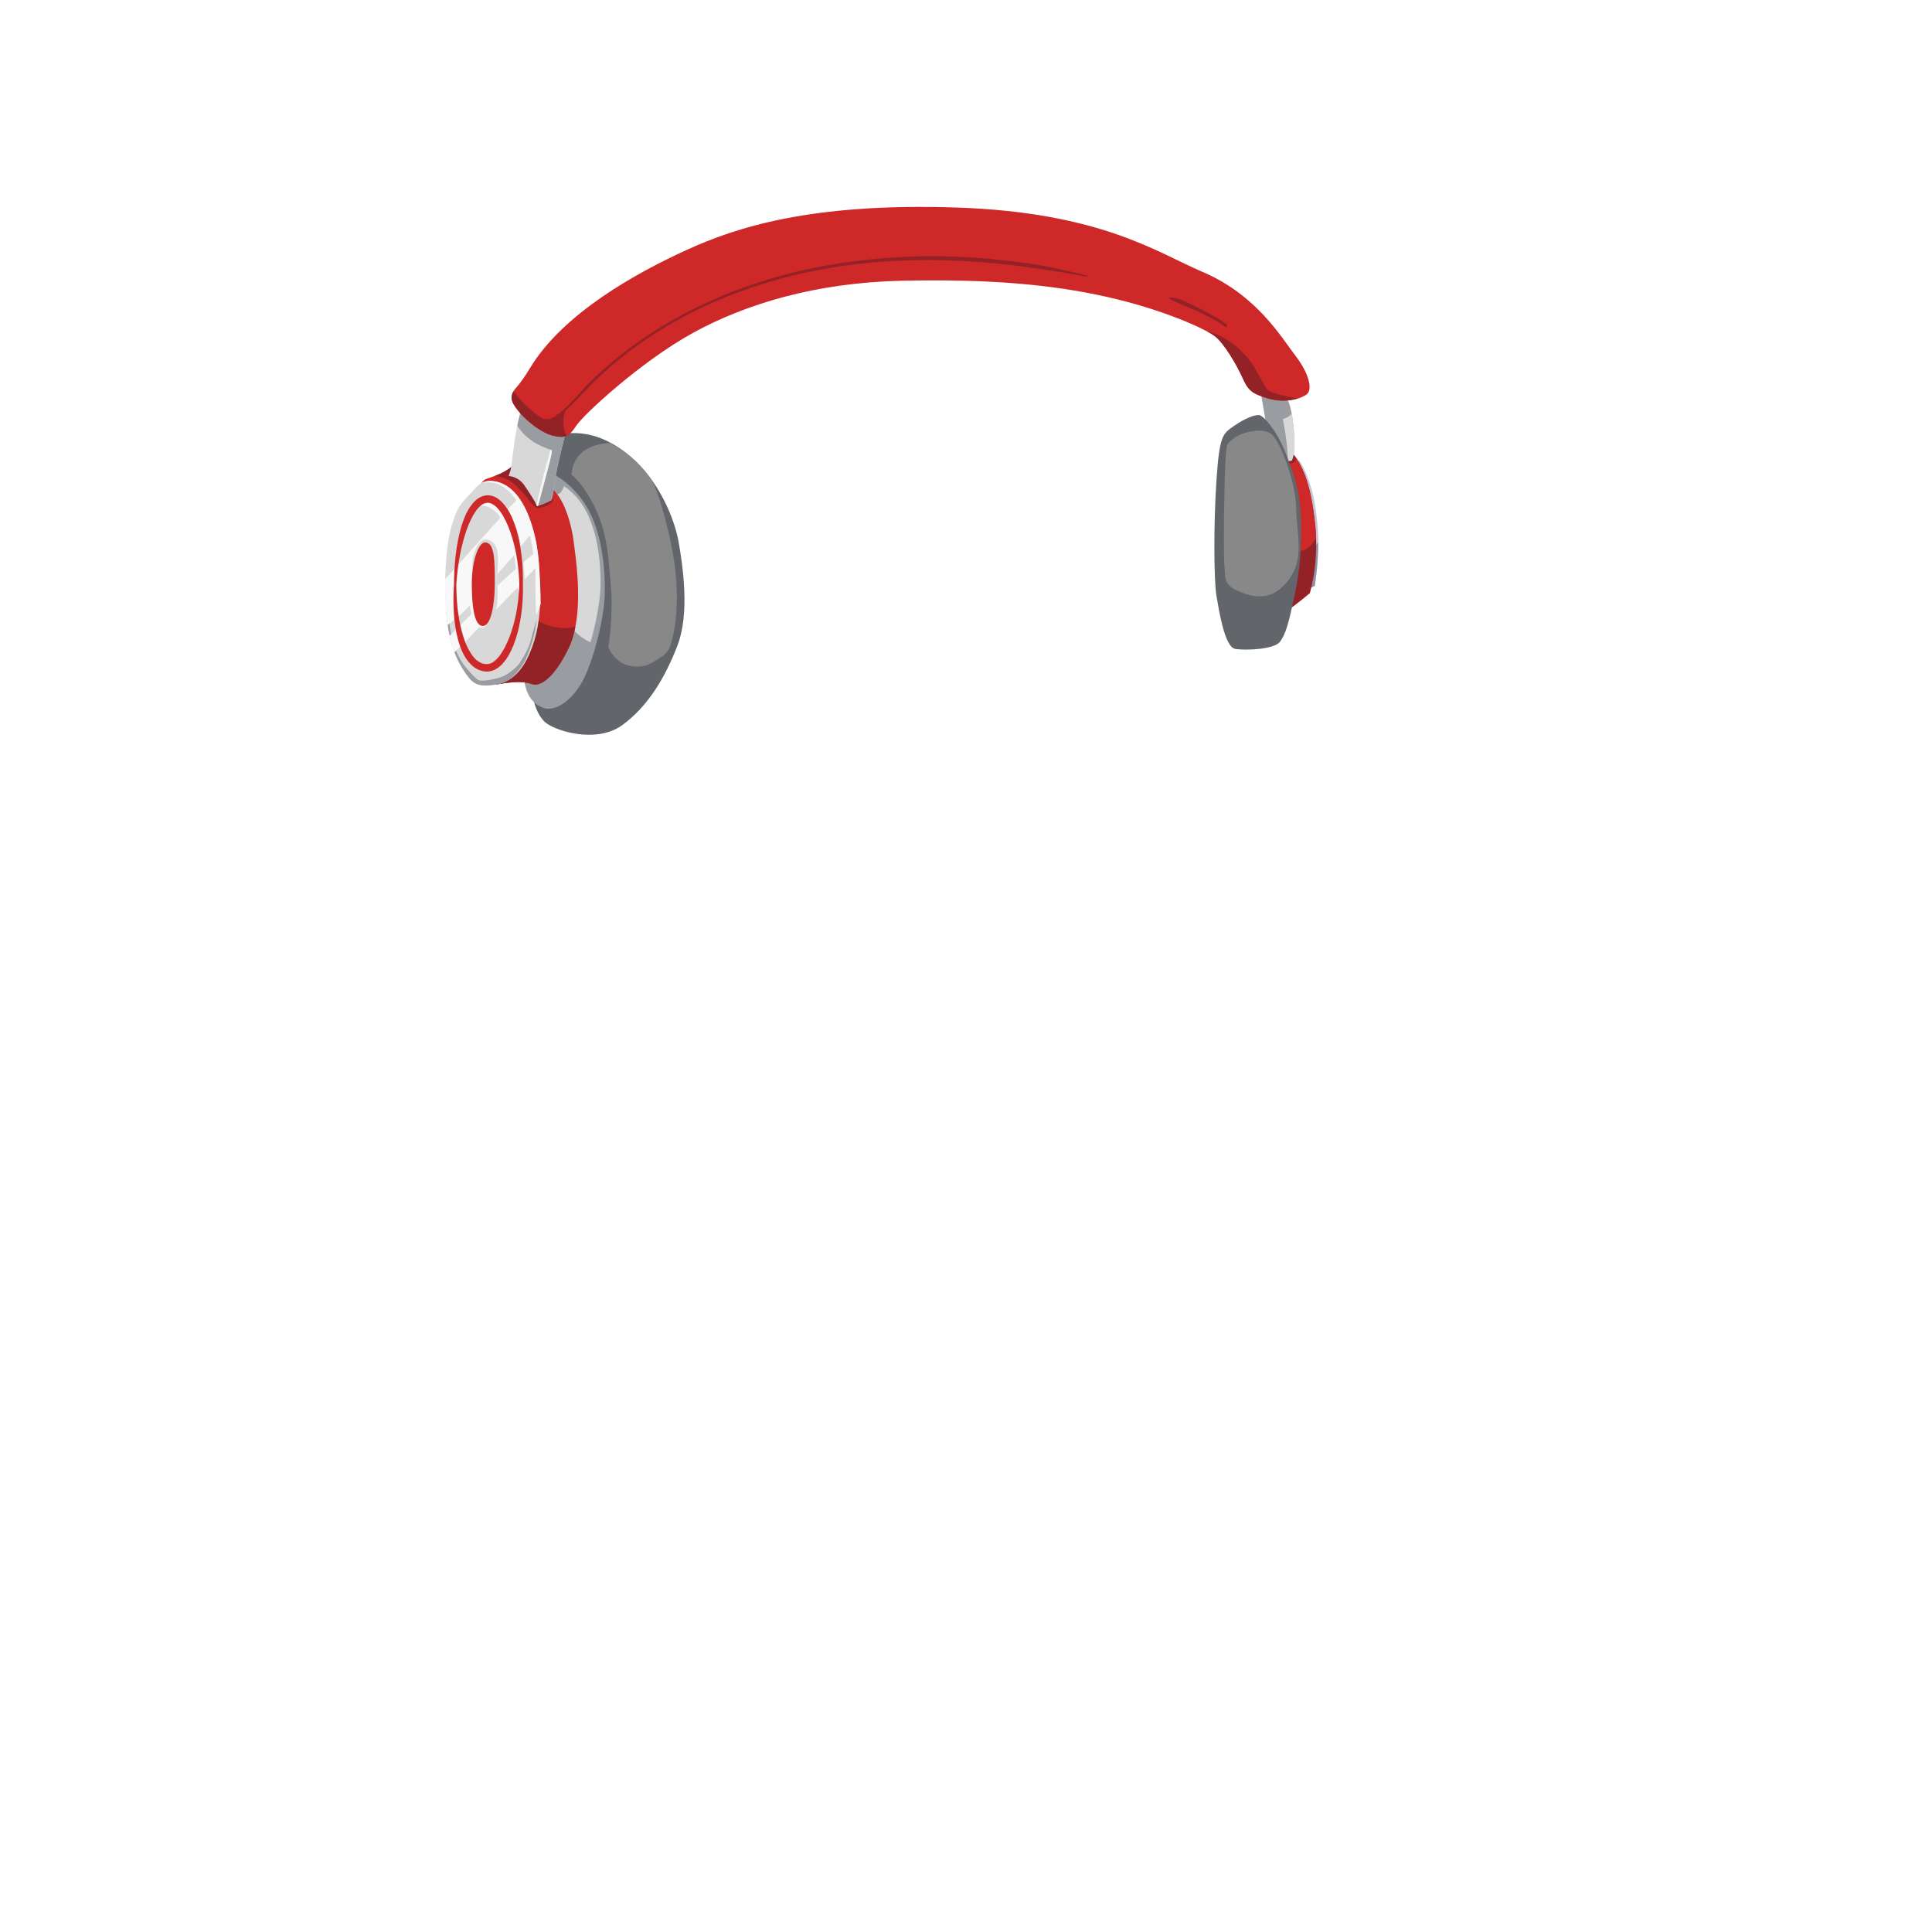
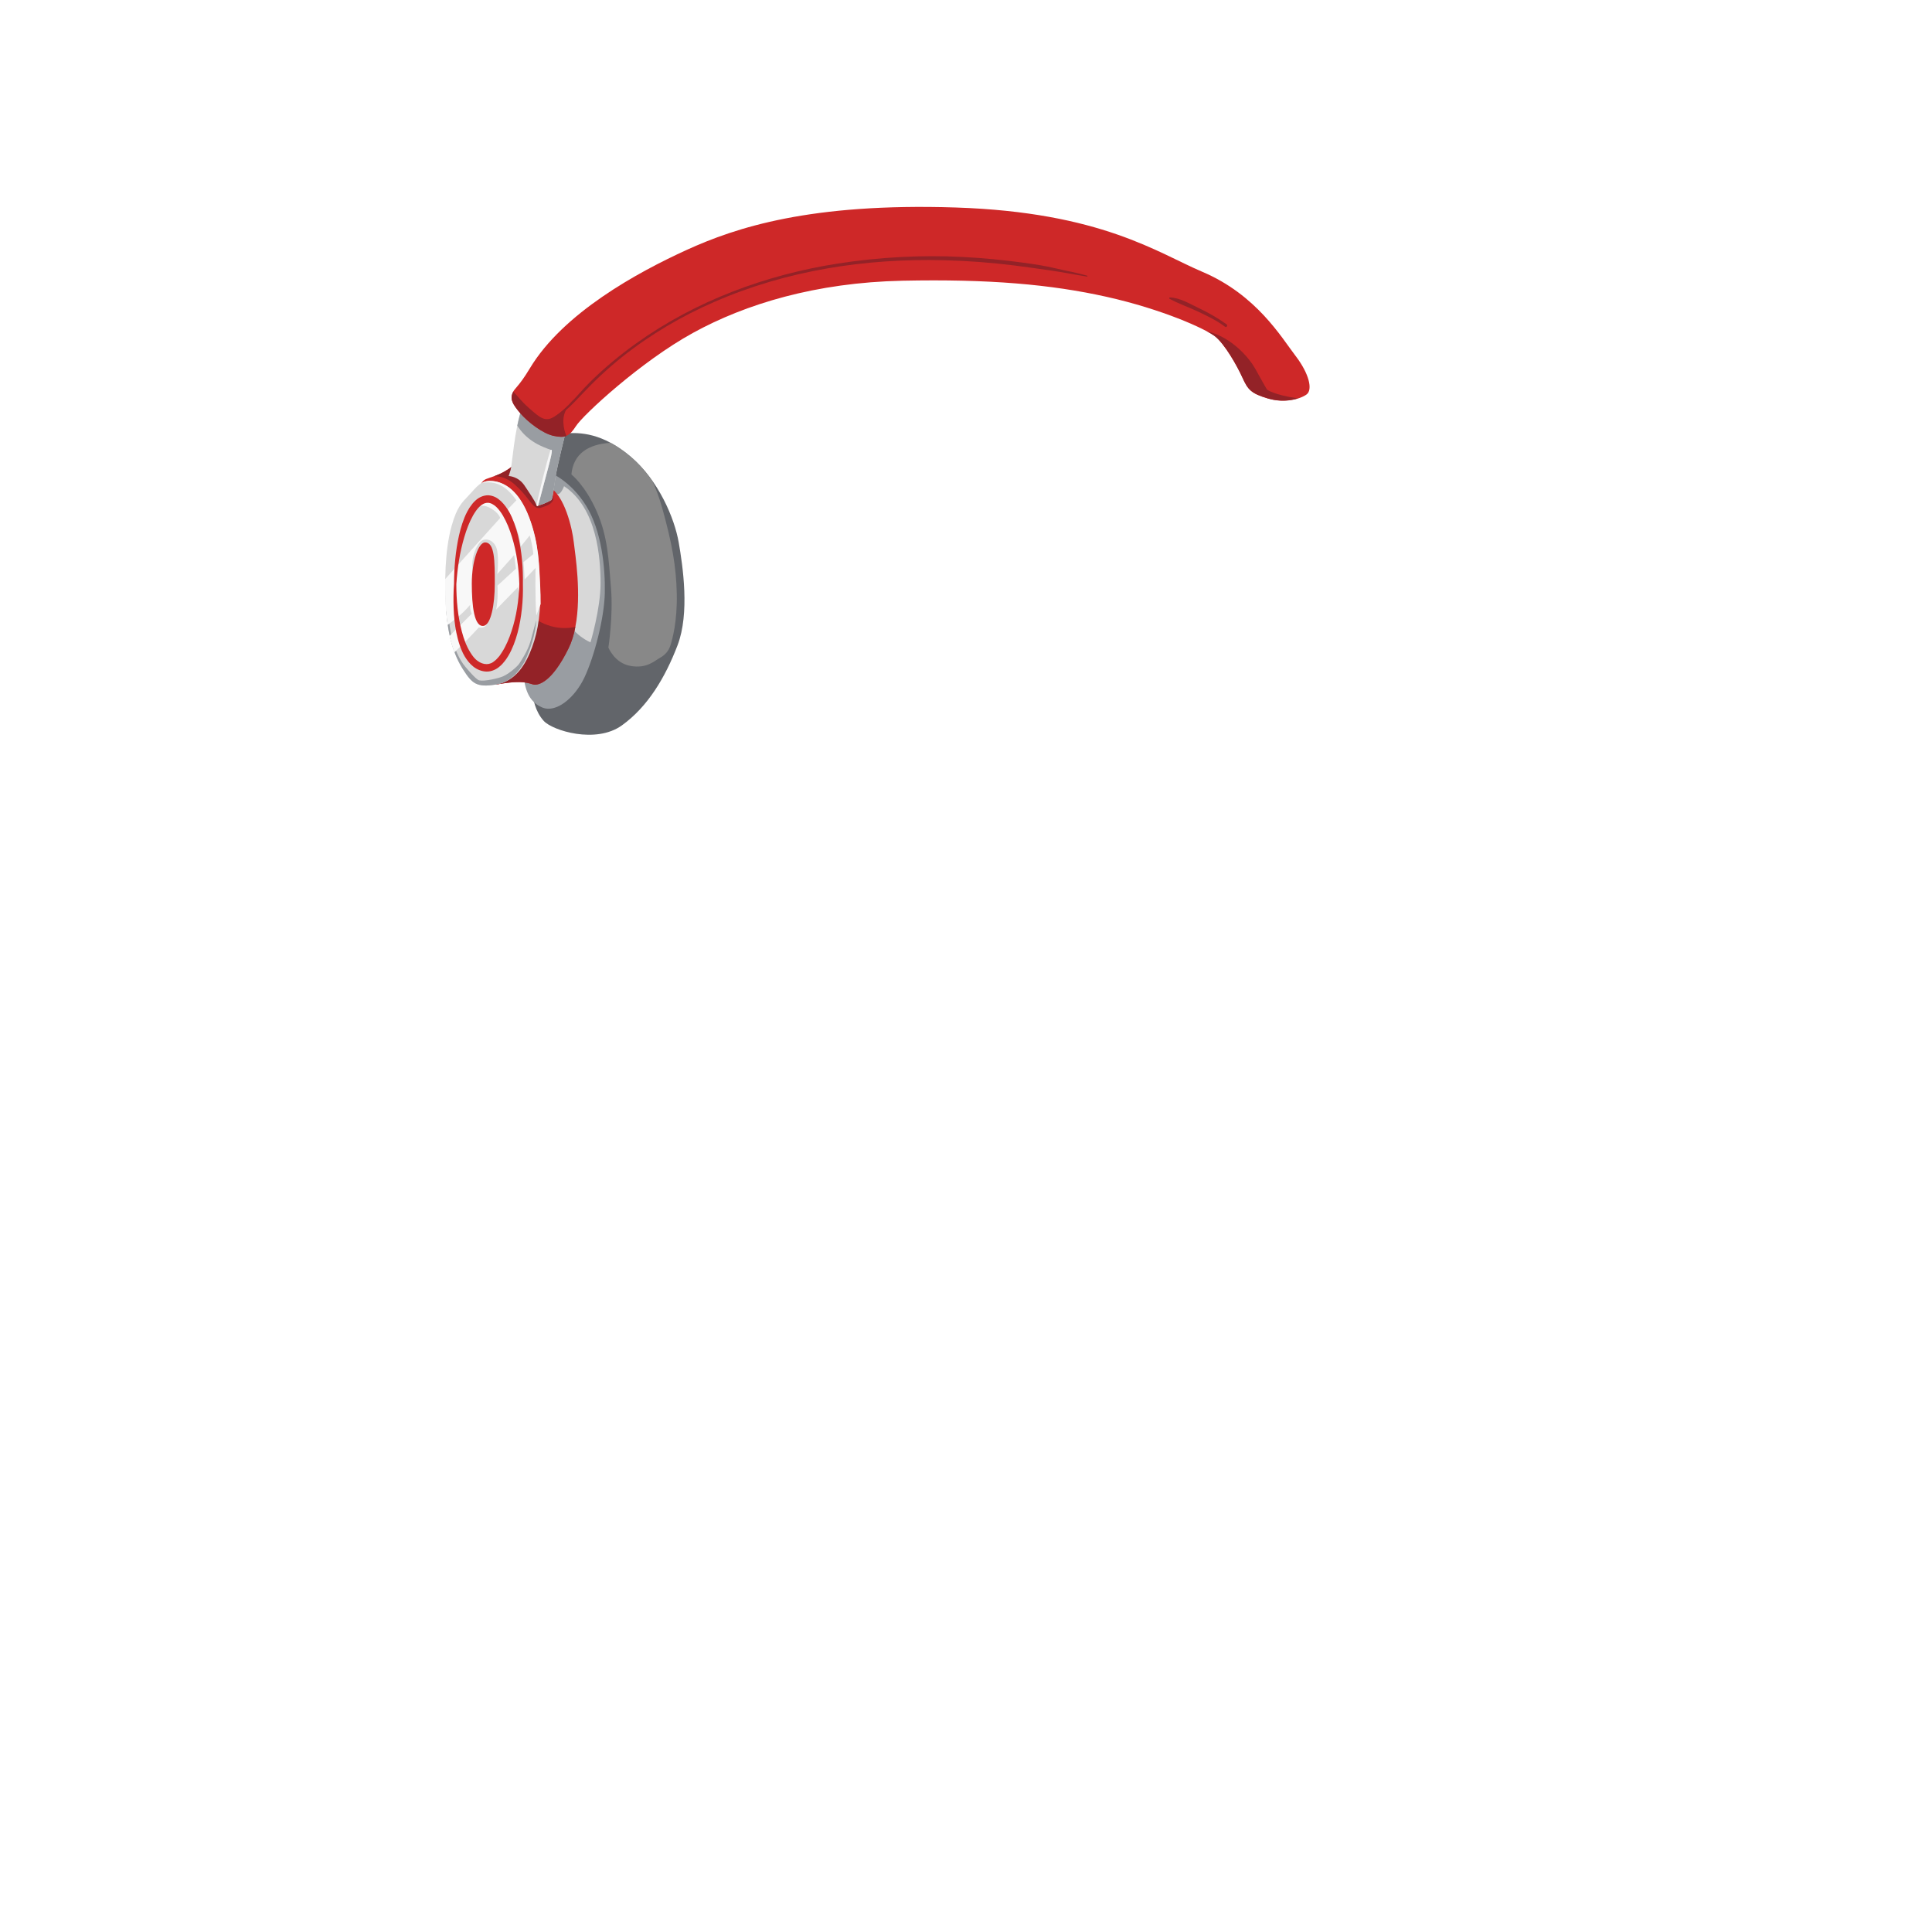
<svg xmlns="http://www.w3.org/2000/svg" version="1.1" id="_x31_6_x5F_HeadGear_x5F_Headphones" x="0px" y="0px" viewBox="0 0 2000 2000" enable-background="new 0 0 2000 2000" xml:space="preserve">
  <g>
-     <g>
-       <g>
-         <path fill="#C4C4D4" d="M1338.9,476.3l6.2,0.6c0,0,5.1,7.1,9.6,20s8.1,28.5,9.7,54.1c1.6,25.6-3.4,55.7-3.4,55.7l-5.6,2.2     L1338.9,476.3z" />
-         <path fill="#9291A1" d="M1351.3,576.1l4.1,32.8l5.6-2.2c0,0,3.7-22.6,3.7-45.3C1361.6,565.6,1357.3,570.6,1351.3,576.1z" />
-       </g>
-       <path fill="#932227" d="M1324.6,466.5c9-5.4,16.6,4,23.8,19.5s11,36,13.3,59.3c2.3,23.2-0.2,48.9-5.7,68.7    c0,0-12.5,10.6-21.7,16.9C1324.9,637.1,1324.6,466.5,1324.6,466.5z" />
-       <path fill="#CE2828" d="M1361.6,545.3c-2.3-23.2-6.1-43.8-13.3-59.3c-2.1-4.4-4.2-8.4-6.3-11.6c-0.5,1.4-1.1,2.6-1.9,3.4    c-2.3,2.1-4,3.4-15.5-1.7c0.1,16.8,0.5,53,1.6,86.1c14.4,7.4,21.3,13.8,32.6,0c1.3-1.6,2.4-3.3,3.5-5.2    C1362.2,553,1362,549.1,1361.6,545.3z" />
-     </g>
-     <g>
-       <g>
-         <path fill="#62656A" d="M585.3,448.6c15.1-1.1,38.3-0.6,67.5,24.1c29.1,24.7,45.5,64,49.8,88.8s11.5,73.3-1.2,106.5     s-30.7,63.5-57.6,82.9c-26.9,19.4-71.8,5.4-80.9-4.6s-10.7-22.8-11.6-27C550.2,715,568,458.8,568,458.8L585.3,448.6z" />
-         <path fill="#888888" d="M652.8,472.7c-7.3-6.2-14.2-10.8-20.7-14.3c-23,1.4-38.5,11.1-40.6,32.7c0,0,14.2,11.2,26,37.8     s12.6,51,15,79.8s-2.7,61.6-2.7,61.6s6.3,16.2,23,19.1s24.6-5.2,30.2-8.3s9.2-7.2,11.1-13.2s7.1-24.5,6.5-53.2s-5.1-53-15-88.5     c-3.3-11.9-7-21.3-10.4-28.5C668.8,488.5,661.3,479.9,652.8,472.7z" />
-       </g>
-       <g>
-         <g>
-           <g>
-             <path fill="#999DA2" d="M541.7,697c1.5,15.9,5.3,29.4,19.7,35.4c14.3,6,33.7-10,43.7-31.3s20.4-60.8,21-87.2       c0.5-26.3-3.2-64-19.2-90.1c-16.1-26.1-37.1-34.4-37.1-34.4l-5,39.7L541.7,697z" />
-             <path fill="#D8D8D8" d="M583.8,637.6c10.3,21,27.5,27.3,27.5,27.3s10.4-34.7,10.4-61.1s-3.7-78-37.8-100.5       c0,0-3.8,10.3-7.4,7.8L583.8,637.6z" />
-           </g>
-           <g>
-             <g>
-               <path fill="#999DA2" d="M1304,399.2c2.5,15.3,6.7,40.2,6.7,40.2l20.5,38.3l6-0.8c0,0,2.2-3.2,2.7-14.5        c0.4-11.3-1.6-40.3-7.7-49.7C1326.1,403.3,1304,399.2,1304,399.2z" />
-               <path fill="#D8D8D8" d="M1333.2,477.4l4-0.6c0,0,2.2-3.2,2.7-14.5c0.3-7.3-0.5-22-2.7-34c-4.3,4.7-9.2,5.5-9.2,5.5        S1333.2,458.9,1333.2,477.4z" />
-             </g>
-             <g>
-               <g>
-                 <g>
-                   <path fill="#CE2828" d="M595.6,649c-1.5,8-3.8,15.6-7.1,22.3c-17.2,35.2-31.1,38.1-35.8,37.4s-9.5-5.5-39.2,0          c0,0-3.3-35.5-6.8-77.2c-5-58.1-10.5-128.3-8.4-131.3c3.2-4.7,5.3-4.3,13.4-7.3c1-0.3,2-0.7,3.1-1.2          c10.8-4.2,18-11.2,18-11.2s13.5,10,27.1,18.4c2.9,1.8,5.8,3.5,8.6,5.1c15.9,8.8,23.8,42.4,25.5,57.5          C595.4,573.7,602.2,615,595.6,649z" />
-                 </g>
-                 <path fill="#932227" d="M552.7,708.7c4.6,0.7,18.5-2.2,35.8-37.4c3.3-6.7,5.6-14.3,7.1-22.3c-15,3.2-34.9,0.5-52.4-17.5         h-36.5c3.6,41.7,6.8,77.2,6.8,77.2C543.2,703.1,548.1,708,552.7,708.7z" />
-                 <path fill="#932227" d="M552.7,523.7c4.9,4.2,7.3,1.6,12.5,0s11.4-7.4,4.8-12.2c-2.7-2-6.6-7.2-10.1-12.6         c-13.6-8.4-27.1-18.4-27.1-18.4s-7.2,7-18,11.2c-1.1,0.4-2.1,0.8-3.1,1.2c8.5,0.3,15.2,3.3,21.3,8.8         C545.2,512.8,547.9,519.5,552.7,523.7z" />
-               </g>
-               <g>
-                 <path fill="#D8D8D8" d="M540.5,421.6c-8.2,23.9-10.3,59.3-11.9,64.8c-2,6.4-2,6.4-2,6.4s9.7,0.1,16.2,9.6         c5.1,7.5,11.1,16.6,12.2,19.6s2,1.1,4.6,0.6c2.6-0.6,9.7-4,11.1-5c1.4-1,2.5-12.1,4.4-24.1c1.9-12,10.2-45,10.2-45         L540.5,421.6z" />
-                 <g>
-                   <path fill="none" d="M571,465.7c-0.1-0.1-0.2,0-0.3,0.1C570.8,465.7,570.9,465.6,571,465.7z" />
-                   <path fill="#999DA2" d="M585.3,448.6l-44.8-26.9c-2,5.8-3.6,12.3-5,18.9c4.1,6.5,9.3,11.8,15.7,16.1          c6.8,4.7,16.1,8,18.8,8.9c0.5,0.2,0.8,0.2,0.8,0.2s0,0,0,0c0,0,0.2-0.1,0.3-0.1c0.3,0.2,0.6,2.1-1.9,12          c-0.4,1.8-1,3.9-1.6,6.2c-4.2,15.7-8.7,32.6-10.6,39.7c0.7-0.2,1.5-0.7,2.7-1c2.6-0.6,9.7-4,11.1-5c1.4-1,2.5-12.1,4.4-24.1          C577,481.5,585.3,448.6,585.3,448.6z" />
-                   <path fill="#F6F6F7" d="M571,465.7c-0.1-0.1-0.2,0-0.3,0.1c0,0,0,0,0,0s-0.3-0.1-0.7-0.2c-4.8,14.6-11.7,44.3-14.7,57.4          c0.4,0.9,0.9,1,1.6,0.8c1.9-7.1,6.4-24.1,10.6-39.8c0.6-2.4,1.2-4.4,1.6-6.2C571.6,467.8,571.4,465.9,571,465.7z" />
-                 </g>
-                 <g>
-                   <path fill="#CE2828" d="M548.5,381.3c-12.3,20.4-15.8,20-18.1,26c-2.2,6-0.1,10.6,7.9,20.1c8.1,9.5,23.7,21.5,35.1,23.8          s15.7,1,22.9-10.2c7.2-11.3,66.8-66.6,121.1-96.4c54.3-29.9,127.3-52.1,216.7-54s154,3.8,211.6,16.7          c57.6,12.9,101.6,32.9,111.8,40.7s23.1,30.6,28.7,43c5.6,12.4,8.8,16.3,26.2,21.5c17.4,5.2,33.7,0.6,40.2-4.2          s2.7-21.5-11.6-40.1c-14.3-18.6-40.1-63-96.5-86.9c-45.8-19.4-104.7-61.6-255.2-66.5s-227.7,20.8-278.4,43.9          S583,323.9,548.5,381.3z" />
-                   <g>
-                     <path fill="#932227" d="M1311.5,403.2c0,0-6.8-11.8-12.2-21.7c-5.4-9.8-23.7-32.6-49.6-38.4l0,0c3.5,1.9,6.1,3.5,7.8,4.8           c10.2,7.8,23.1,30.6,28.7,43c5.6,12.4,8.8,16.3,26.2,21.5c11.8,3.6,23.2,2.5,31.2,0           C1318.1,408.7,1311.5,403.2,1311.5,403.2z" />
-                     <path fill="#932227" d="M574.9,430.8c-10.5,6.7-15.6,1.9-27.3-8.4c-8.2-7.2-10.5-11.2-16.3-17c-0.3,0.6-0.6,1.2-0.9,2           c-2.2,6-0.1,10.6,7.9,20.1c8.1,9.5,23.7,21.5,35.1,23.8c5.6,1.1,9.5,1.4,12.9,0c-1.4-3.4-2.8-8-3.1-13.7           c-0.5-7.8,2.7-14.1,5.7-18.3C585.4,422.7,580.5,427.3,574.9,430.8z" />
-                     <path fill="#932227" d="M588.9,419.2c3.1-3.1,4.9-5.5,4.9-5.5S591.4,415.7,588.9,419.2z" />
-                   </g>
-                   <path fill="#932227" d="M562.5,438.9c16.5-5.7,28.6-18.8,40.3-31.2c12.8-13.6,26.5-26.4,41.1-38.1          c29.2-23.2,61.7-42.4,95.9-57.2c74.8-32.6,156.5-45.1,237.8-43c24.2,0.6,48.3,2.4,72.3,5.4c12.8,1.6,25.6,3.5,38.4,5.3          c12.4,1.8,24.6,4.3,36.9,6.2c0.6,0.1,0.8-0.7,0.2-0.9c-10.7-3.2-21.7-5-32.6-7.6c-10.8-2.6-22-4.3-33-5.8          c-21-2.9-42.1-4.9-63.3-6c-43-2.2-86.4,0.2-129,6.8c-74.5,11.6-147.5,38.6-209,82.7c-16.8,12-32.8,25.3-47.5,39.8          c-15.1,14.9-28.3,34.6-48.9,42.1C561.1,437.7,561.5,439.2,562.5,438.9L562.5,438.9z" />
-                   <path fill="#932227" d="M1210.7,309.3c9.4,5.2,20,8.7,29.8,13.4c9.4,4.5,19.4,9.2,27.7,15.6c1.5,1.2,3.1-1.5,1.5-2.6          c-9.2-6.6-18.7-12-29-16.9c-9.1-4.3-19.3-10.6-29.6-10.9C1210.3,307.9,1210,309,1210.7,309.3L1210.7,309.3z" />
-                 </g>
-               </g>
-             </g>
-             <g>
-               <path fill="#D8D8D8" d="M467.5,544.5c5.6-19.9,10.4-23.9,18.3-32.3c7.9-8.4,12-15.4,24.2-14.2s27,9.8,37.5,37.3        c10.5,27.5,10.5,51.8,11.5,71c1.2,24.8-1.5,45.7-8.2,63.8c-6.5,17.7-16.9,35.1-37.3,38.5c-20.4,3.4-24.9-1.2-34.2-15.7        s-15.5-33.8-17.5-61.3C459.9,604.1,460.5,569.5,467.5,544.5z" />
-               <g>
-                 <path fill="#F8F8F8" d="M559.2,606.3c-1-19.2-1-43.5-11.5-71s-25.3-36.1-37.5-37.3c-5-0.5-8.7,0.3-11.9,2.1         c14.6-3.2,25.9,3.2,36.3,17.8l-9,9.3c0,0,3.3,6.3,7.8,16.7s5.8,21.7,5.8,21.7l9.2-11.3c0,0,2.9,10,3.7,19.3l-10.2,8.3         c0,0,0.8,8.2,1.2,18l11.3-12c0,0-0.6,31.4,0.8,49.3l4.5-11.9C559.7,619.2,559.5,612.8,559.2,606.3z" />
-                 <path fill="#999DA2" d="M543.4,684.3c5.3-11.7,11.2-27.8,11.6-42.2c0,0-2.6,10.3-5.7,21.3c-3.1,11-10,20.8-11.7,23.5         c-1.7,2.8-11.6,11.7-19.1,14.1c-7.5,2.4-20.5,4.9-23.6,2.8s-6.3-5.5-13-13.3c-6.7-7.8-11.8-20.2-14.2-30.7         c-2.4-10.5-4.2-26.7-4.2-26.7l-1.6-0.2c2.1,26.9,8.3,45.8,17.4,60c9.2,14.4,13.8,19.1,34.2,15.7         C528.3,706.2,536.6,696,543.4,684.3z" />
-               </g>
-               <path fill="#F8F8F8" d="M535.9,608.1l2.7,9.8c0,0,0.8-32.1-5.5-54s-10.4-39.6-22.9-43.1c-12.4-3.4-17.7,4.6-17.7,4.6        s6.2-4.4,15,0.5c8.9,4.9,10.3,10.3,10.3,10.3l-57,63.3c-0.2,11.1,0.2,22.1,0.9,32.2c0.4,5.4,1,10.5,1.7,15.3        c3.3-2.6,9.2-7.2,12.9-10.3c5.5-4.6,10.5-10.7,10.5-10.7s-0.8,4.2,1.6,9.3l-23,23c1.4,6.2,3,11.8,5,17        c13.9-13.2,25.3-25.8,25.3-25.8s10.1,3,9.8-10.7s-11.4-29.3-15.5-44.4c-4.1-15.1,3.4-31.8,9.1-34.9c5.7-3.1,14.1,1,15.7,11.2        c1.6,10.1,0,23.5,0,23.5l17.5-19.6c0,0,1,7.9,1.8,14.1l-19.1,17.5c0,0,0.9,15-1.4,24.8L535.9,608.1z" />
-             </g>
-             <path fill="#CE2828" d="M512.2,604c0,22.8-4.2,42.2-11.1,43.8c-10.3,2.3-12.7-21-12.7-43.8s6.8-42.5,13.8-42.5       C512.2,561.5,512.2,581.2,512.2,604z" />
-           </g>
-         </g>
-         <path fill="#CE2828" d="M541.3,604.6c0.2,8.4-0.1,16.9-1,25.3c-0.9,8.4-2.3,16.8-4.5,25.1c-1.1,4.1-2.4,8.2-4,12.3     c-1.6,4-3.4,8-5.7,11.8c-0.6,0.9-1.2,1.9-1.8,2.8l-1,1.4l-1,1.3c-0.7,0.9-1.5,1.7-2.2,2.6c-0.8,0.8-1.6,1.7-2.5,2.4     c-1.8,1.6-3.8,3-6.2,4c-2.3,1-5.1,1.7-7.7,1.6c-2.5,0-5-0.6-7.4-1.5c-2.4-0.9-4.5-2.2-6.4-3.7c-1.9-1.5-3.5-3.2-5-5     c-1.4-1.8-2.8-3.7-3.9-5.6c-2.3-3.9-3.9-8-5.3-12.1c-1.4-4.1-2.4-8.3-3.3-12.5c-1.7-8.4-2.5-16.8-2.8-25.3     c-0.3-8.4-0.2-16.8,0.4-25.2c0.1-16.8,1.5-33.6,5.2-50.2c0.9-4.1,2.1-8.3,3.4-12.3c1.4-4.1,2.9-8.1,5-12c1.1-1.9,2.1-3.9,3.5-5.7     c1.3-1.9,2.7-3.7,4.4-5.3c1.7-1.7,3.7-3.2,6-4.3c2.3-1.1,5-1.8,7.8-1.8c2.7,0.1,5.4,0.9,7.6,2c2.3,1.2,4.2,2.7,5.9,4.3     c3.4,3.3,6,7,8.2,10.8c2.2,3.8,3.9,7.9,5.4,11.9c1.5,4,2.7,8.1,3.8,12.3C540.2,570.8,541.6,587.8,541.3,604.6z M537.6,604.6     c-0.5-16.5-2.8-33.1-7.6-48.7c-2.4-7.8-5.4-15.4-9.4-22.2c-2-3.4-4.3-6.5-6.9-9c-2.7-2.4-5.7-4.2-8.6-4.2     c-2.9-0.1-5.9,1.3-8.5,3.8c-2.6,2.4-4.8,5.7-6.8,9.1c-3.9,6.9-6.8,14.6-9.1,22.4c-4.7,15.7-7.2,32.3-8.3,48.9     c0,16.6,1.5,33.3,5.7,49.1c2.1,7.9,4.9,15.6,9.1,22.1c1,1.7,2.2,3.2,3.3,4.6c1.2,1.4,2.5,2.7,4,3.7c2.8,2.1,6,3.3,9.3,3.3     c1.5,0,2.9-0.3,4.4-0.9c1.5-0.6,2.9-1.6,4.3-2.8c0.7-0.5,1.3-1.2,2-1.9c0.6-0.7,1.3-1.4,1.9-2.1l0.9-1.1l0.8-1.2     c0.6-0.8,1.1-1.6,1.6-2.4c4.2-6.6,7.4-14.2,9.9-21.9C534.7,637.7,537.1,621.2,537.6,604.6z" />
-       </g>
-     </g>
-     <path fill="#62656A" d="M1259.3,496.7c3.1-46.4,6.7-47.8,18-55.7c11.3-7.9,21.8-11.9,26.3-11.3c4.5,0.7,17.8,15.5,27,38.7   c9.2,23.2,16,40.3,16.3,74.7s-2.5,53.7-7.7,77.7c-5.2,24-8.3,36-14.3,43.7c-6,7.7-34.7,9-46,7.3c-11.3-1.7-17-40-19.7-55.4   C1256.7,600.8,1256.1,544.7,1259.3,496.7z" />
-     <path fill="#888888" d="M1268.7,475.3c1.3-14.6-0.2-15.2,8.7-21.7c8.8-6.5,29.4-11.4,38.7-4.3s25.5,50.7,25.7,76.7   c0.2,26,9.5,51.7-8.1,74.7s-37.5,17.6-52.2,11c-14.7-6.5-12.8-12.2-14-27C1266.2,569.8,1267.5,489.2,1268.7,475.3z" />
+     <path fill="#62656A" d="M585.3,448.6c15.1-1.1,38.3-0.6,67.5,24.1c29.1,24.7,45.5,64,49.8,88.8s11.5,73.3-1.2,106.5   s-30.7,63.5-57.6,82.9c-26.9,19.4-71.8,5.4-80.9-4.6s-10.7-22.8-11.6-27C550.2,715,568,458.8,568,458.8L585.3,448.6z" />
+     <path fill="#888888" d="M652.8,472.7c-7.3-6.2-14.2-10.8-20.7-14.3c-23,1.4-38.5,11.1-40.6,32.7c0,0,14.2,11.2,26,37.8   s12.6,51,15,79.8s-2.7,61.6-2.7,61.6s6.3,16.2,23,19.1s24.6-5.2,30.2-8.3s9.2-7.2,11.1-13.2s7.1-24.5,6.5-53.2s-5.1-53-15-88.5   c-3.3-11.9-7-21.3-10.4-28.5C668.8,488.5,661.3,479.9,652.8,472.7z" />
+     <path fill="#999DA2" d="M541.7,697c1.5,15.9,5.3,29.4,19.7,35.4c14.3,6,33.7-10,43.7-31.3s20.4-60.8,21-87.2   c0.5-26.3-3.2-64-19.2-90.1c-16.1-26.1-37.1-34.4-37.1-34.4l-5,39.7L541.7,697z" />
+     <path fill="#D8D8D8" d="M583.8,637.6c10.3,21,27.5,27.3,27.5,27.3s10.4-34.7,10.4-61.1s-3.7-78-37.8-100.5c0,0-3.8,10.3-7.4,7.8   L583.8,637.6z" />
+     <path fill="#CE2828" d="M595.6,649c-1.5,8-3.8,15.6-7.1,22.3c-17.2,35.2-31.1,38.1-35.8,37.4s-9.5-5.5-39.2,0   c0,0-3.3-35.5-6.8-77.2c-5-58.1-10.5-128.3-8.4-131.3c3.2-4.7,5.3-4.3,13.4-7.3c1-0.3,2-0.7,3.1-1.2c10.8-4.2,18-11.2,18-11.2   s13.5,10,27.1,18.4c2.9,1.8,5.8,3.5,8.6,5.1c15.9,8.8,23.8,42.4,25.5,57.5C595.4,573.7,602.2,615,595.6,649z" />
+     <path fill="#932227" d="M552.7,708.7c4.6,0.7,18.5-2.2,35.8-37.4c3.3-6.7,5.6-14.3,7.1-22.3c-15,3.2-34.9,0.5-52.4-17.5h-36.5   c3.6,41.7,6.8,77.2,6.8,77.2C543.2,703.1,548.1,708,552.7,708.7z" />
+     <path fill="#932227" d="M552.7,523.7c4.9,4.2,7.3,1.6,12.5,0s11.4-7.4,4.8-12.2c-2.7-2-6.6-7.2-10.1-12.6   c-13.6-8.4-27.1-18.4-27.1-18.4s-7.2,7-18,11.2c-1.1,0.4-2.1,0.8-3.1,1.2c8.5,0.3,15.2,3.3,21.3,8.8   C545.2,512.8,547.9,519.5,552.7,523.7z" />
+     <path fill="#D8D8D8" d="M540.5,421.6c-8.2,23.9-10.3,59.3-11.9,64.8c-2,6.4-2,6.4-2,6.4s9.7,0.1,16.2,9.6   c5.1,7.5,11.1,16.6,12.2,19.6s2,1.1,4.6,0.6c2.6-0.6,9.7-4,11.1-5c1.4-1,2.5-12.1,4.4-24.1s10.2-45,10.2-45L540.5,421.6z" />
+     <path fill="none" d="M571,465.7c-0.1-0.1-0.2,0-0.3,0.1C570.8,465.7,570.9,465.6,571,465.7z" />
+     <path fill="#999DA2" d="M585.3,448.6l-44.8-26.9c-2,5.8-3.6,12.3-5,18.9c4.1,6.5,9.3,11.8,15.7,16.1c6.8,4.7,16.1,8,18.8,8.9   c0.5,0.2,0.8,0.2,0.8,0.2l0,0c0,0,0.2-0.1,0.3-0.1c0.3,0.2,0.6,2.1-1.9,12c-0.4,1.8-1,3.9-1.6,6.2c-4.2,15.7-8.7,32.6-10.6,39.7   c0.7-0.2,1.5-0.7,2.7-1c2.6-0.6,9.7-4,11.1-5c1.4-1,2.5-12.1,4.4-24.1C577,481.5,585.3,448.6,585.3,448.6z" />
+     <path fill="#F6F6F7" d="M571,465.7c-0.1-0.1-0.2,0-0.3,0.1l0,0c0,0-0.3-0.1-0.7-0.2c-4.8,14.6-11.7,44.3-14.7,57.4   c0.4,0.9,0.9,1,1.6,0.8c1.9-7.1,6.4-24.1,10.6-39.8c0.6-2.4,1.2-4.4,1.6-6.2C571.6,467.8,571.4,465.9,571,465.7z" />
+     <path fill="#CE2828" d="M548.5,381.3c-12.3,20.4-15.8,20-18.1,26c-2.2,6-0.1,10.6,7.9,20.1c8.1,9.5,23.7,21.5,35.1,23.8   s15.7,1,22.9-10.2c7.2-11.3,66.8-66.6,121.1-96.4c54.3-29.9,127.3-52.1,216.7-54s154,3.8,211.6,16.7   c57.6,12.9,101.6,32.9,111.8,40.7s23.1,30.6,28.7,43s8.8,16.3,26.2,21.5c17.4,5.2,33.7,0.6,40.2-4.2s2.7-21.5-11.6-40.1   c-14.3-18.6-40.1-63-96.5-86.9c-45.8-19.4-104.7-61.6-255.2-66.5s-227.7,20.8-278.4,43.9S583,323.9,548.5,381.3z" />
+     <path fill="#932227" d="M1311.5,403.2c0,0-6.8-11.8-12.2-21.7c-5.4-9.8-23.7-32.6-49.6-38.4l0,0c3.5,1.9,6.1,3.5,7.8,4.8   c10.2,7.8,23.1,30.6,28.7,43s8.8,16.3,26.2,21.5c11.8,3.6,23.2,2.5,31.2,0C1318.1,408.7,1311.5,403.2,1311.5,403.2z" />
+     <path fill="#932227" d="M574.9,430.8c-10.5,6.7-15.6,1.9-27.3-8.4c-8.2-7.2-10.5-11.2-16.3-17c-0.3,0.6-0.6,1.2-0.9,2   c-2.2,6-0.1,10.6,7.9,20.1c8.1,9.5,23.7,21.5,35.1,23.8c5.6,1.1,9.5,1.4,12.9,0c-1.4-3.4-2.8-8-3.1-13.7   c-0.5-7.8,2.7-14.1,5.7-18.3C585.4,422.7,580.5,427.3,574.9,430.8z" />
+     <path fill="#932227" d="M588.9,419.2c3.1-3.1,4.9-5.5,4.9-5.5S591.4,415.7,588.9,419.2z" />
+     <path fill="#932227" d="M562.5,438.9c16.5-5.7,28.6-18.8,40.3-31.2c12.8-13.6,26.5-26.4,41.1-38.1c29.2-23.2,61.7-42.4,95.9-57.2   c74.8-32.6,156.5-45.1,237.8-43c24.2,0.6,48.3,2.4,72.3,5.4c12.8,1.6,25.6,3.5,38.4,5.3c12.4,1.8,24.6,4.3,36.9,6.2   c0.6,0.1,0.8-0.7,0.2-0.9c-10.7-3.2-21.7-5-32.6-7.6c-10.8-2.6-22-4.3-33-5.8c-21-2.9-42.1-4.9-63.3-6c-43-2.2-86.4,0.2-129,6.8   c-74.5,11.6-147.5,38.6-209,82.7c-16.8,12-32.8,25.3-47.5,39.8c-15.1,14.9-28.3,34.6-48.9,42.1   C561.1,437.7,561.5,439.2,562.5,438.9L562.5,438.9z" />
+     <path fill="#932227" d="M1210.7,309.3c9.4,5.2,20,8.7,29.8,13.4c9.4,4.5,19.4,9.2,27.7,15.6c1.5,1.2,3.1-1.5,1.5-2.6   c-9.2-6.6-18.7-12-29-16.9c-9.1-4.3-19.3-10.6-29.6-10.9C1210.3,307.9,1210,309,1210.7,309.3L1210.7,309.3z" />
+     <path fill="#D8D8D8" d="M467.5,544.5c5.6-19.9,10.4-23.9,18.3-32.3c7.9-8.4,12-15.4,24.2-14.2s27,9.8,37.5,37.3s10.5,51.8,11.5,71   c1.2,24.8-1.5,45.7-8.2,63.8c-6.5,17.7-16.9,35.1-37.3,38.5c-20.4,3.4-24.9-1.2-34.2-15.7s-15.5-33.8-17.5-61.3   C459.9,604.1,460.5,569.5,467.5,544.5z" />
+     <path fill="#F8F8F8" d="M559.2,606.3c-1-19.2-1-43.5-11.5-71s-25.3-36.1-37.5-37.3c-5-0.5-8.7,0.3-11.9,2.1   c14.6-3.2,25.9,3.2,36.3,17.8l-9,9.3c0,0,3.3,6.3,7.8,16.7s5.8,21.7,5.8,21.7l9.2-11.3c0,0,2.9,10,3.7,19.3l-10.2,8.3   c0,0,0.8,8.2,1.2,18l11.3-12c0,0-0.6,31.4,0.8,49.3l4.5-11.9C559.7,619.2,559.5,612.8,559.2,606.3z" />
+     <path fill="#999DA2" d="M543.4,684.3c5.3-11.7,11.2-27.8,11.6-42.2c0,0-2.6,10.3-5.7,21.3c-3.1,11-10,20.8-11.7,23.5   c-1.7,2.8-11.6,11.7-19.1,14.1c-7.5,2.4-20.5,4.9-23.6,2.8s-6.3-5.5-13-13.3s-11.8-20.2-14.2-30.7c-2.4-10.5-4.2-26.7-4.2-26.7   l-1.6-0.2c2.1,26.9,8.3,45.8,17.4,60c9.2,14.4,13.8,19.1,34.2,15.7C528.3,706.2,536.6,696,543.4,684.3z" />
+     <path fill="#F8F8F8" d="M535.9,608.1l2.7,9.8c0,0,0.8-32.1-5.5-54s-10.4-39.6-22.9-43.1c-12.4-3.4-17.7,4.6-17.7,4.6   s6.2-4.4,15,0.5c8.9,4.9,10.3,10.3,10.3,10.3l-57,63.3c-0.2,11.1,0.2,22.1,0.9,32.2c0.4,5.4,1,10.5,1.7,15.3   c3.3-2.6,9.2-7.2,12.9-10.3c5.5-4.6,10.5-10.7,10.5-10.7s-0.8,4.2,1.6,9.3l-23,23c1.4,6.2,3,11.8,5,17   c13.9-13.2,25.3-25.8,25.3-25.8s10.1,3,9.8-10.7s-11.4-29.3-15.5-44.4c-4.1-15.1,3.4-31.8,9.1-34.9c5.7-3.1,14.1,1,15.7,11.2   c1.6,10.1,0,23.5,0,23.5l17.5-19.6c0,0,1,7.9,1.8,14.1L515,606.2c0,0,0.9,15-1.4,24.8L535.9,608.1z" />
+     <path fill="#CE2828" d="M512.2,604c0,22.8-4.2,42.2-11.1,43.8c-10.3,2.3-12.7-21-12.7-43.8s6.8-42.5,13.8-42.5   C512.2,561.5,512.2,581.2,512.2,604z" />
+     <path fill="#CE2828" d="M541.3,604.6c0.2,8.4-0.1,16.9-1,25.3c-0.9,8.4-2.3,16.8-4.5,25.1c-1.1,4.1-2.4,8.2-4,12.3   c-1.6,4-3.4,8-5.7,11.8c-0.6,0.9-1.2,1.9-1.8,2.8l-1,1.4l-1,1.3c-0.7,0.9-1.5,1.7-2.2,2.6c-0.8,0.8-1.6,1.7-2.5,2.4   c-1.8,1.6-3.8,3-6.2,4c-2.3,1-5.1,1.7-7.7,1.6c-2.5,0-5-0.6-7.4-1.5s-4.5-2.2-6.4-3.7s-3.5-3.2-5-5c-1.4-1.8-2.8-3.7-3.9-5.6   c-2.3-3.9-3.9-8-5.3-12.1s-2.4-8.3-3.3-12.5c-1.7-8.4-2.5-16.8-2.8-25.3c-0.3-8.4-0.2-16.8,0.4-25.2c0.1-16.8,1.5-33.6,5.2-50.2   c0.9-4.1,2.1-8.3,3.4-12.3c1.4-4.1,2.9-8.1,5-12c1.1-1.9,2.1-3.9,3.5-5.7c1.3-1.9,2.7-3.7,4.4-5.3c1.7-1.7,3.7-3.2,6-4.3   s5-1.8,7.8-1.8c2.7,0.1,5.4,0.9,7.6,2c2.3,1.2,4.2,2.7,5.9,4.3c3.4,3.3,6,7,8.2,10.8s3.9,7.9,5.4,11.9s2.7,8.1,3.8,12.3   C540.2,570.8,541.6,587.8,541.3,604.6z M537.6,604.6c-0.5-16.5-2.8-33.1-7.6-48.7c-2.4-7.8-5.4-15.4-9.4-22.2c-2-3.4-4.3-6.5-6.9-9   c-2.7-2.4-5.7-4.2-8.6-4.2c-2.9-0.1-5.9,1.3-8.5,3.8c-2.6,2.4-4.8,5.7-6.8,9.1c-3.9,6.9-6.8,14.6-9.1,22.4   c-4.7,15.7-7.2,32.3-8.3,48.9c0,16.6,1.5,33.3,5.7,49.1c2.1,7.9,4.9,15.6,9.1,22.1c1,1.7,2.2,3.2,3.3,4.6c1.2,1.4,2.5,2.7,4,3.7   c2.8,2.1,6,3.3,9.3,3.3c1.5,0,2.9-0.3,4.4-0.9c1.5-0.6,2.9-1.6,4.3-2.8c0.7-0.5,1.3-1.2,2-1.9c0.6-0.7,1.3-1.4,1.9-2.1l0.9-1.1   l0.8-1.2c0.6-0.8,1.1-1.6,1.6-2.4c4.2-6.6,7.4-14.2,9.9-21.9C534.7,637.7,537.1,621.2,537.6,604.6z" />
  </g>
</svg>
